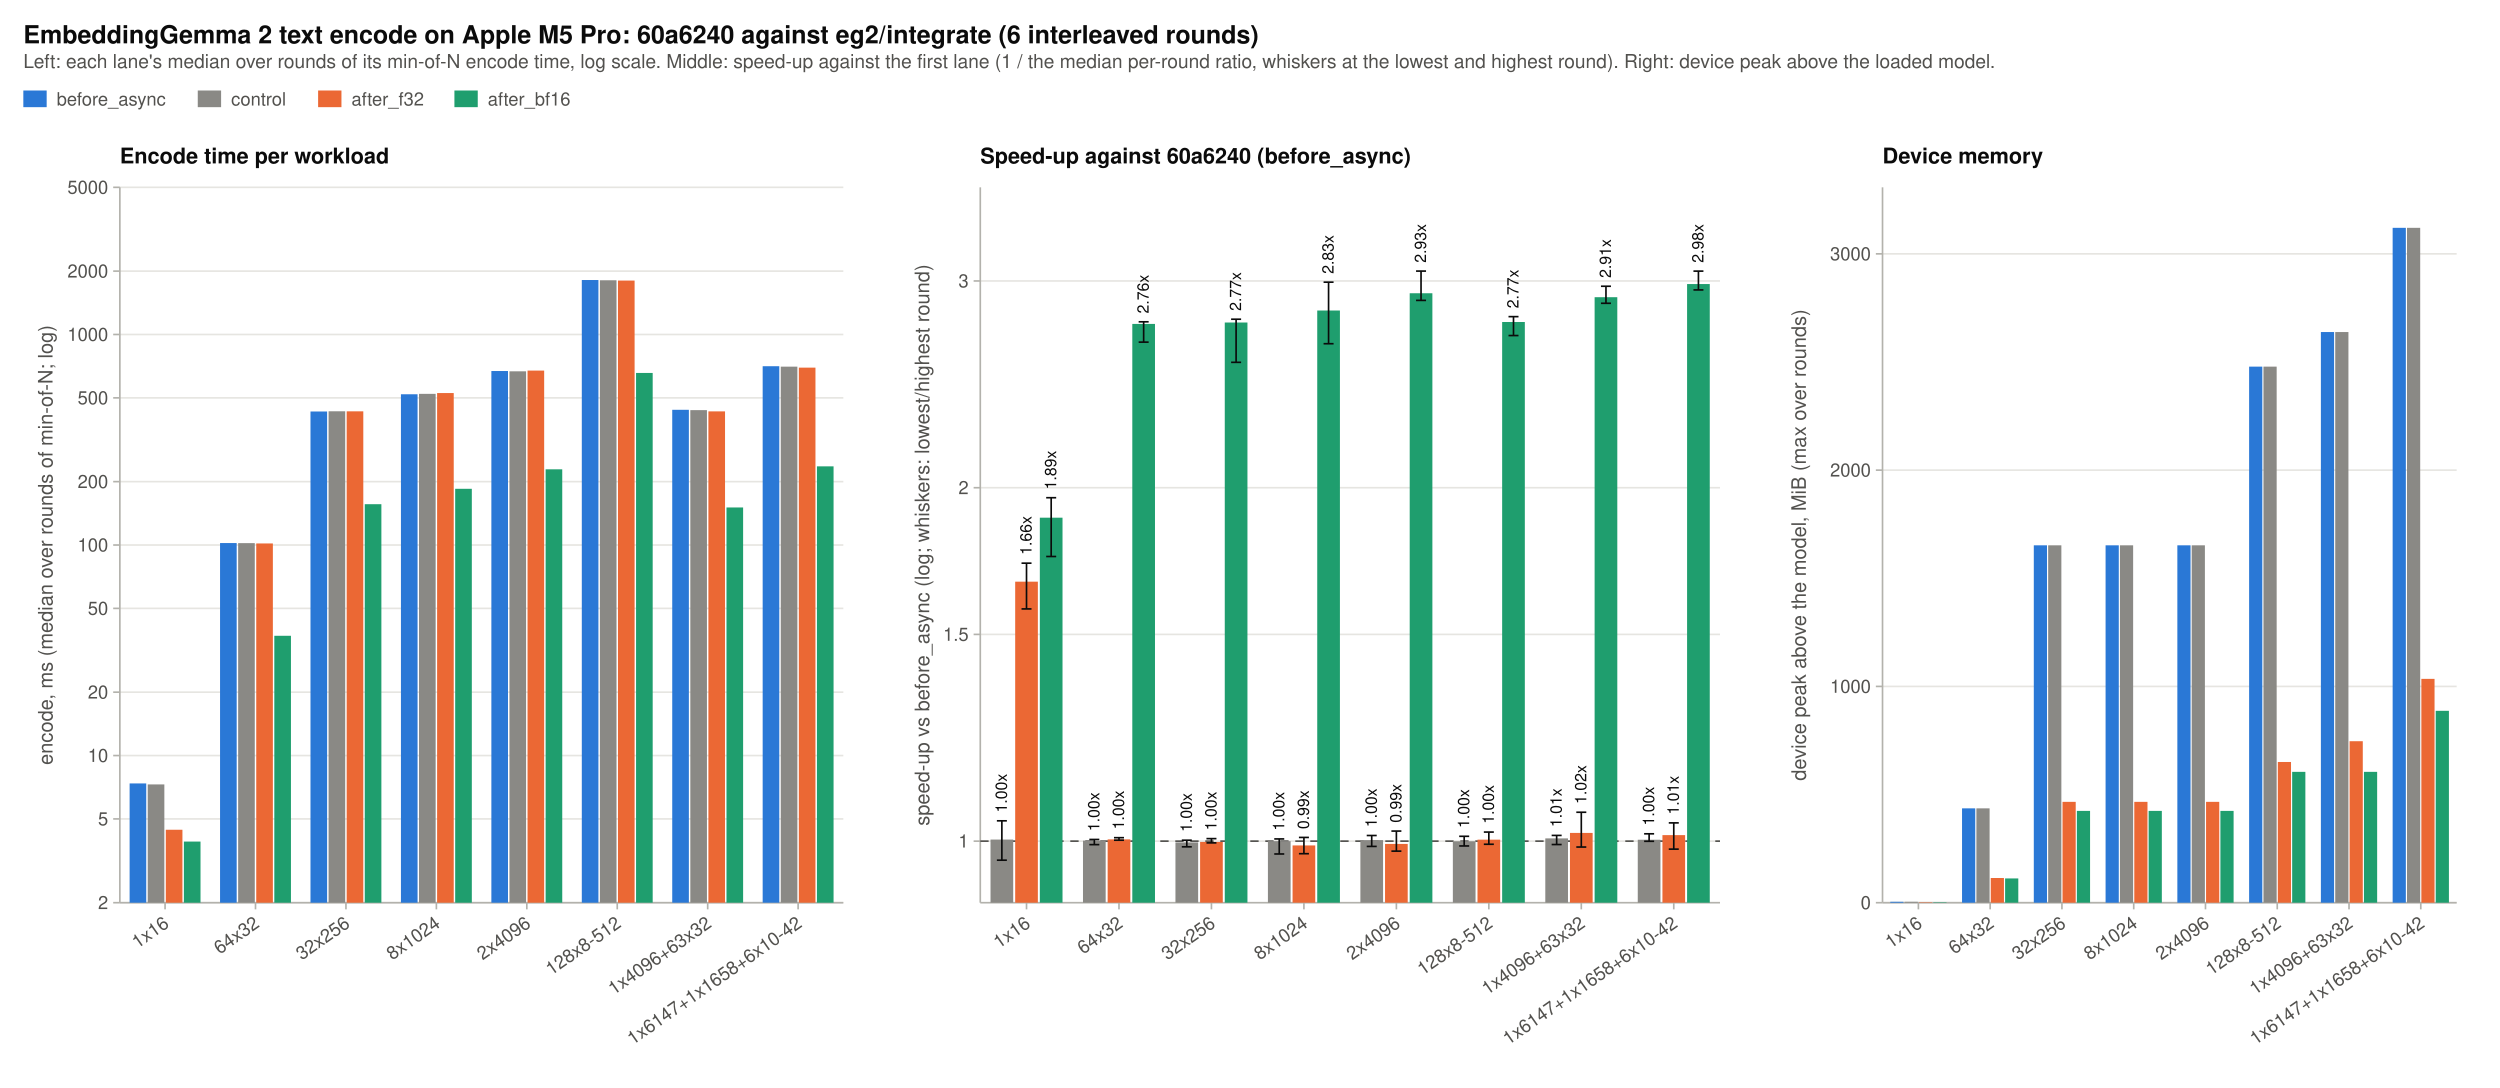
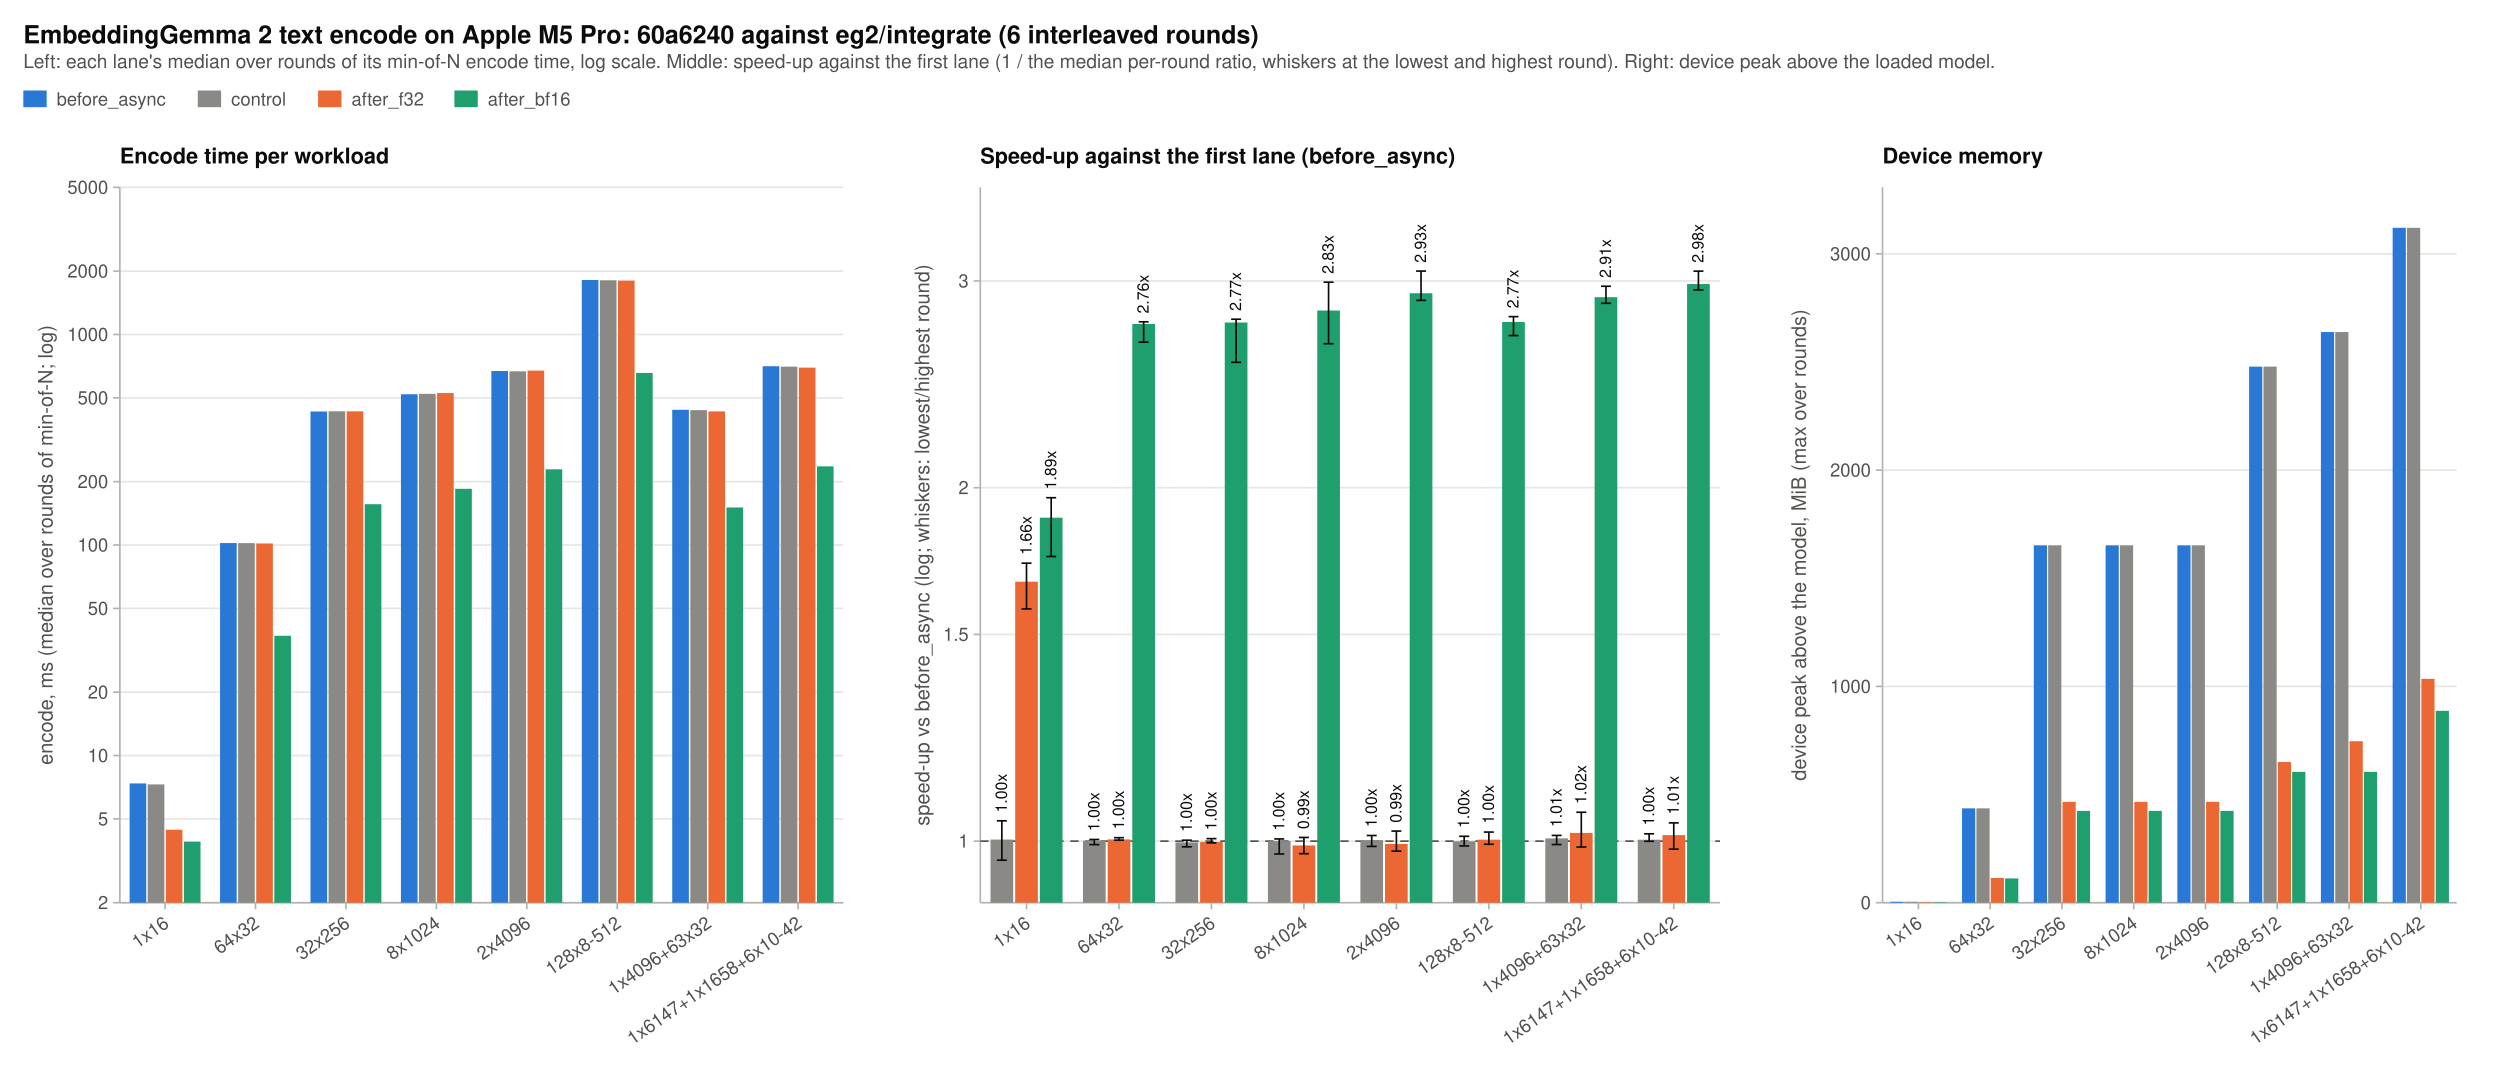
<svg xmlns="http://www.w3.org/2000/svg" width="1500" height="652.8" viewBox="0 0 1500 652.8" role="img">
  <style>
text{font-family:-apple-system,Helvetica,Arial,sans-serif}
.ink{fill:#0b0b0b}.mut{fill:#52514e}.dim{fill:#898781}.bold{font-weight:600}
.bg{fill:#fff}.grid{stroke:#e6e5e1;stroke-width:1}.axis{stroke:#b3b2ac;stroke-width:1}
.sk{stroke:#0b0b0b}.mk{stroke:#52514e}.edge{stroke:#fff}
@media (prefers-color-scheme:dark){.bg{fill:#1a1a19}.ink{fill:#f0efec}.mut{fill:#c3c2b7}.dim{fill:#8c8b84}
.grid{stroke:#2c2c2a}.axis{stroke:#55544f}.sk{stroke:#f0efec}.mk{stroke:#c3c2b7}.edge{stroke:#1a1a19}}
</style>
  <rect class="bg" width="100%" height="100%" />
  <text class="ink" x="14" y="26" font-size="15" font-weight="600">EmbeddingGemma 2 text encode on Apple M5 Pro: 60a6240 against eg2/integrate (6 interleaved rounds)</text>
  <text class="mut" x="14" y="40.8" font-size="11.5">Left: each lane's median over rounds of its min-of-N encode time, log scale. Middle: speed-up against the first lane (1 / the median per-round ratio, whiskers at the lowest and highest round). Right: device peak above the loaded model.</text>
  <rect class="key" x="14" y="54.3" width="14" height="10" fill="#2a78d6" />
  <text class="mut" x="34" y="63.3" font-size="11">before_async</text>
  <rect class="key" x="118.66" y="54.3" width="14" height="10" fill="#8a8985" />
  <text class="mut" x="138.66" y="63.3" font-size="11">control</text>
  <rect class="key" x="190.87" y="54.3" width="14" height="10" fill="#eb6834" />
  <text class="mut" x="210.87" y="63.3" font-size="11">after_f32</text>
  <rect class="key" x="272.65" y="54.3" width="14" height="10" fill="#1f9e6e" />
  <text class="mut" x="292.65" y="63.3" font-size="11">after_bf16</text>
  <g class="panel">
    <line class="grid" x1="71.91" y1="541.62" x2="506" y2="541.62" />
    <line class="axis" x1="67.91" y1="541.62" x2="71.91" y2="541.62" />
    <text class="mut" x="64.91" y="545.47" font-size="11" text-anchor="end">2</text>
    <line class="grid" x1="71.91" y1="491.35" x2="506" y2="491.35" />
    <line class="axis" x1="67.91" y1="491.35" x2="71.91" y2="491.35" />
    <text class="mut" x="64.91" y="495.2" font-size="11" text-anchor="end">5</text>
    <line class="grid" x1="71.91" y1="453.33" x2="506" y2="453.33" />
    <line class="axis" x1="67.91" y1="453.33" x2="71.91" y2="453.33" />
    <text class="mut" x="64.91" y="457.18" font-size="11" text-anchor="end">10</text>
    <line class="grid" x1="71.91" y1="415.3" x2="506" y2="415.3" />
    <line class="axis" x1="67.91" y1="415.3" x2="71.91" y2="415.3" />
    <text class="mut" x="64.91" y="419.15" font-size="11" text-anchor="end">20</text>
    <line class="grid" x1="71.91" y1="365.03" x2="506" y2="365.03" />
    <line class="axis" x1="67.91" y1="365.03" x2="71.91" y2="365.03" />
    <text class="mut" x="64.91" y="368.88" font-size="11" text-anchor="end">50</text>
    <line class="grid" x1="71.91" y1="327.01" x2="506" y2="327.01" />
    <line class="axis" x1="67.91" y1="327.01" x2="71.91" y2="327.01" />
    <text class="mut" x="64.91" y="330.86" font-size="11" text-anchor="end">100</text>
    <line class="grid" x1="71.91" y1="288.98" x2="506" y2="288.98" />
    <line class="axis" x1="67.91" y1="288.98" x2="71.91" y2="288.98" />
    <text class="mut" x="64.91" y="292.83" font-size="11" text-anchor="end">200</text>
    <line class="grid" x1="71.91" y1="238.72" x2="506" y2="238.72" />
    <line class="axis" x1="67.91" y1="238.72" x2="71.91" y2="238.72" />
    <text class="mut" x="64.91" y="242.57" font-size="11" text-anchor="end">500</text>
    <line class="grid" x1="71.91" y1="200.69" x2="506" y2="200.69" />
    <line class="axis" x1="67.91" y1="200.69" x2="71.91" y2="200.69" />
    <text class="mut" x="64.91" y="204.54" font-size="11" text-anchor="end">1000</text>
    <line class="grid" x1="71.91" y1="162.67" x2="506" y2="162.67" />
    <line class="axis" x1="67.91" y1="162.67" x2="71.91" y2="162.67" />
    <text class="mut" x="64.91" y="166.52" font-size="11" text-anchor="end">2000</text>
    <line class="grid" x1="71.91" y1="112.4" x2="506" y2="112.4" />
    <line class="axis" x1="67.91" y1="112.4" x2="71.91" y2="112.4" />
    <text class="mut" x="64.91" y="116.25" font-size="11" text-anchor="end">5000</text>
    <line class="axis" x1="99.04" y1="541.62" x2="99.04" y2="545.62" />
    <text class="mut" x="102.04" y="555.62" font-size="11" text-anchor="end" transform="rotate(-35 102.04 555.62)">1x16</text>
    <line class="axis" x1="153.3" y1="541.62" x2="153.3" y2="545.62" />
    <text class="mut" x="156.3" y="555.62" font-size="11" text-anchor="end" transform="rotate(-35 156.3 555.62)">64x32</text>
    <line class="axis" x1="207.57" y1="541.62" x2="207.57" y2="545.62" />
    <text class="mut" x="210.57" y="555.62" font-size="11" text-anchor="end" transform="rotate(-35 210.57 555.62)">32x256</text>
    <line class="axis" x1="261.83" y1="541.62" x2="261.83" y2="545.62" />
    <text class="mut" x="264.83" y="555.62" font-size="11" text-anchor="end" transform="rotate(-35 264.83 555.62)">8x1024</text>
    <line class="axis" x1="316.09" y1="541.62" x2="316.09" y2="545.62" />
    <text class="mut" x="319.09" y="555.62" font-size="11" text-anchor="end" transform="rotate(-35 319.09 555.62)">2x4096</text>
    <line class="axis" x1="370.35" y1="541.62" x2="370.35" y2="545.62" />
    <text class="mut" x="373.35" y="555.62" font-size="11" text-anchor="end" transform="rotate(-35 373.35 555.62)">128x8-512</text>
    <line class="axis" x1="424.61" y1="541.62" x2="424.61" y2="545.62" />
    <text class="mut" x="427.61" y="555.62" font-size="11" text-anchor="end" transform="rotate(-35 427.61 555.62)">1x4096+63x32</text>
    <line class="axis" x1="478.87" y1="541.62" x2="478.87" y2="545.62" />
    <text class="mut" x="481.87" y="555.62" font-size="11" text-anchor="end" transform="rotate(-35 481.87 555.62)">1x6147+1x1658+6x10-42</text>
    <line class="axis" x1="71.91" y1="541.62" x2="506" y2="541.62" />
    <line class="axis" x1="71.91" y1="112.4" x2="71.91" y2="541.62" />
    <text class="mut" x="31.52" y="327.01" font-size="12" text-anchor="middle" transform="rotate(-90 31.52 327.01)">encode, ms (median over rounds of min-of-N; log)</text>
    <text class="ink" x="71.91" y="98.06" font-size="13" font-weight="600">Encode time per workload</text>
    <rect x="77.77" y="470.06" width="9.98" height="71.56" class="bar" fill="#2a78d6" />
    <rect x="88.63" y="470.65" width="9.98" height="70.97" class="bar" fill="#8a8985" />
    <rect x="99.48" y="497.85" width="9.98" height="43.77" class="bar" fill="#eb6834" />
    <rect x="110.33" y="504.94" width="9.98" height="36.68" class="bar" fill="#1f9e6e" />
    <rect x="132.03" y="325.83" width="9.98" height="215.79" class="bar" fill="#2a78d6" />
    <rect x="142.89" y="325.88" width="9.98" height="215.74" class="bar" fill="#8a8985" />
    <rect x="153.74" y="326.07" width="9.98" height="215.55" class="bar" fill="#eb6834" />
    <rect x="164.59" y="381.47" width="9.98" height="160.15" class="bar" fill="#1f9e6e" />
    <rect x="186.29" y="246.9" width="9.98" height="294.72" class="bar" fill="#2a78d6" />
    <rect x="197.15" y="246.77" width="9.98" height="294.85" class="bar" fill="#8a8985" />
    <rect x="208" y="246.8" width="9.98" height="294.82" class="bar" fill="#eb6834" />
    <rect x="218.85" y="302.52" width="9.98" height="239.1" class="bar" fill="#1f9e6e" />
    <rect x="240.56" y="236.56" width="9.98" height="305.06" class="bar" fill="#2a78d6" />
    <rect x="251.41" y="236.31" width="9.98" height="305.31" class="bar" fill="#8a8985" />
    <rect x="262.26" y="235.83" width="9.98" height="305.79" class="bar" fill="#eb6834" />
    <rect x="273.11" y="293.28" width="9.98" height="248.34" class="bar" fill="#1f9e6e" />
    <rect x="294.82" y="222.61" width="9.98" height="319.01" class="bar" fill="#2a78d6" />
    <rect x="305.67" y="222.79" width="9.98" height="318.83" class="bar" fill="#8a8985" />
    <rect x="316.52" y="222.35" width="9.98" height="319.27" class="bar" fill="#eb6834" />
    <rect x="327.37" y="281.59" width="9.98" height="260.03" class="bar" fill="#1f9e6e" />
    <rect x="349.08" y="168.01" width="9.98" height="373.61" class="bar" fill="#2a78d6" />
    <rect x="359.93" y="168.16" width="9.98" height="373.46" class="bar" fill="#8a8985" />
    <rect x="370.78" y="168.34" width="9.98" height="373.28" class="bar" fill="#eb6834" />
    <rect x="381.63" y="223.77" width="9.98" height="317.85" class="bar" fill="#1f9e6e" />
    <rect x="403.34" y="245.88" width="9.98" height="295.74" class="bar" fill="#2a78d6" />
    <rect x="414.19" y="246.08" width="9.98" height="295.54" class="bar" fill="#8a8985" />
    <rect x="425.04" y="246.83" width="9.98" height="294.78" class="bar" fill="#eb6834" />
    <rect x="435.89" y="304.48" width="9.98" height="237.14" class="bar" fill="#1f9e6e" />
    <rect x="457.6" y="219.73" width="9.98" height="321.89" class="bar" fill="#2a78d6" />
    <rect x="468.45" y="219.99" width="9.98" height="321.63" class="bar" fill="#8a8985" />
    <rect x="479.3" y="220.58" width="9.98" height="321.04" class="bar" fill="#eb6834" />
    <rect x="490.16" y="279.81" width="9.98" height="261.81" class="bar" fill="#1f9e6e" />
  </g>
  <g class="panel">
    <line class="grid" x1="588.17" y1="504.69" x2="1032" y2="504.69" />
    <line class="axis" x1="584.17" y1="504.69" x2="588.17" y2="504.69" />
    <text class="mut" x="581.17" y="508.54" font-size="11" text-anchor="end">1</text>
    <line class="grid" x1="588.17" y1="380.64" x2="1032" y2="380.64" />
    <line class="axis" x1="584.17" y1="380.64" x2="588.17" y2="380.64" />
    <text class="mut" x="581.17" y="384.49" font-size="11" text-anchor="end">1.5</text>
    <line class="grid" x1="588.17" y1="292.63" x2="1032" y2="292.63" />
    <line class="axis" x1="584.17" y1="292.63" x2="588.17" y2="292.63" />
    <text class="mut" x="581.17" y="296.48" font-size="11" text-anchor="end">2</text>
    <line class="grid" x1="588.17" y1="168.58" x2="1032" y2="168.58" />
    <line class="axis" x1="584.17" y1="168.58" x2="588.17" y2="168.58" />
    <text class="mut" x="581.17" y="172.43" font-size="11" text-anchor="end">3</text>
    <line class="axis" x1="615.91" y1="541.62" x2="615.91" y2="545.62" />
    <text class="mut" x="618.91" y="555.62" font-size="11" text-anchor="end" transform="rotate(-35 618.91 555.62)">1x16</text>
    <line class="axis" x1="671.39" y1="541.62" x2="671.39" y2="545.62" />
    <text class="mut" x="674.39" y="555.62" font-size="11" text-anchor="end" transform="rotate(-35 674.39 555.62)">64x32</text>
    <line class="axis" x1="726.87" y1="541.62" x2="726.87" y2="545.62" />
    <text class="mut" x="729.87" y="555.62" font-size="11" text-anchor="end" transform="rotate(-35 729.87 555.62)">32x256</text>
    <line class="axis" x1="782.35" y1="541.62" x2="782.35" y2="545.62" />
    <text class="mut" x="785.35" y="555.62" font-size="11" text-anchor="end" transform="rotate(-35 785.35 555.62)">8x1024</text>
    <line class="axis" x1="837.83" y1="541.62" x2="837.83" y2="545.62" />
    <text class="mut" x="840.83" y="555.62" font-size="11" text-anchor="end" transform="rotate(-35 840.83 555.62)">2x4096</text>
    <line class="axis" x1="893.3" y1="541.62" x2="893.3" y2="545.62" />
    <text class="mut" x="896.3" y="555.62" font-size="11" text-anchor="end" transform="rotate(-35 896.3 555.62)">128x8-512</text>
    <line class="axis" x1="948.78" y1="541.62" x2="948.78" y2="545.62" />
    <text class="mut" x="951.78" y="555.62" font-size="11" text-anchor="end" transform="rotate(-35 951.78 555.62)">1x4096+63x32</text>
    <line class="axis" x1="1004.26" y1="541.62" x2="1004.26" y2="545.62" />
    <text class="mut" x="1007.26" y="555.62" font-size="11" text-anchor="end" transform="rotate(-35 1007.26 555.62)">1x6147+1x1658+6x10-42</text>
    <line class="axis" x1="588.17" y1="541.62" x2="1032" y2="541.62" />
    <line class="axis" x1="588.17" y1="112.4" x2="588.17" y2="541.62" />
    <text class="mut" x="557.52" y="327.01" font-size="12" text-anchor="middle" transform="rotate(-90 557.52 327.01)">speed-up vs before_async (log; whiskers: lowest/highest round)</text>
-     <text class="ink" x="588.17" y="98.06" font-size="13" font-weight="600">Speed-up against 60a6240 (before_async)</text>
+     <text class="ink" x="588.17" y="98.06" font-size="13" font-weight="600">Speed-up against the first lane (before_async)</text>
    <line x1="588.17" y1="504.69" x2="1032" y2="504.69" class="ref mk" stroke-width="1" stroke-dasharray="5 4" />
    <rect x="594.31" y="503.74" width="13.61" height="37.88" class="bar" fill="#8a8985" />
    <g class="whisker sk" stroke-width="1">
      <line x1="601.12" y1="516.11" x2="601.12" y2="492.49" />
      <line x1="598.12" y1="516.11" x2="604.12" y2="516.11" />
      <line x1="598.12" y1="492.49" x2="604.12" y2="492.49" />
    </g>
    <text class="ink" x="604.12" y="487.49" font-size="9.5" transform="rotate(-90 604.12 487.49)">1.00x</text>
    <rect x="609.11" y="349" width="13.61" height="192.62" class="bar" fill="#eb6834" />
    <g class="whisker sk" stroke-width="1">
      <line x1="615.91" y1="365.35" x2="615.91" y2="337.9" />
      <line x1="612.91" y1="365.35" x2="618.91" y2="365.35" />
      <line x1="612.91" y1="337.9" x2="618.91" y2="337.9" />
    </g>
    <text class="ink" x="618.91" y="332.9" font-size="9.5" transform="rotate(-90 618.91 332.9)">1.66x</text>
    <rect x="623.9" y="310.61" width="13.61" height="231.01" class="bar" fill="#1f9e6e" />
    <g class="whisker sk" stroke-width="1">
      <line x1="630.71" y1="333.9" x2="630.71" y2="298.63" />
      <line x1="627.71" y1="333.9" x2="633.71" y2="333.9" />
      <line x1="627.71" y1="298.63" x2="633.71" y2="298.63" />
    </g>
    <text class="ink" x="633.71" y="293.63" font-size="9.5" transform="rotate(-90 633.71 293.63)">1.89x</text>
    <rect x="649.79" y="504.39" width="13.61" height="37.23" class="bar" fill="#8a8985" />
    <g class="whisker sk" stroke-width="1">
      <line x1="656.6" y1="506.78" x2="656.6" y2="503.68" />
      <line x1="653.6" y1="506.78" x2="659.6" y2="506.78" />
      <line x1="653.6" y1="503.68" x2="659.6" y2="503.68" />
    </g>
    <text class="ink" x="659.6" y="498.68" font-size="9.5" transform="rotate(-90 659.6 498.68)">1.00x</text>
    <rect x="664.59" y="503.63" width="13.61" height="37.99" class="bar" fill="#eb6834" />
    <g class="whisker sk" stroke-width="1">
      <line x1="671.39" y1="504.13" x2="671.39" y2="502.61" />
      <line x1="668.39" y1="504.13" x2="674.39" y2="504.13" />
      <line x1="668.39" y1="502.61" x2="674.39" y2="502.61" />
    </g>
    <text class="ink" x="674.39" y="497.61" font-size="9.5" transform="rotate(-90 674.39 497.61)">1.00x</text>
    <rect x="679.38" y="194.35" width="13.61" height="347.27" class="bar" fill="#1f9e6e" />
    <g class="whisker sk" stroke-width="1">
      <line x1="686.19" y1="205.28" x2="686.19" y2="193.08" />
      <line x1="683.19" y1="205.28" x2="689.19" y2="205.28" />
      <line x1="683.19" y1="193.08" x2="689.19" y2="193.08" />
    </g>
    <text class="ink" x="689.19" y="188.08" font-size="9.5" transform="rotate(-90 689.19 188.08)">2.76x</text>
    <rect x="705.27" y="505.45" width="13.61" height="36.17" class="bar" fill="#8a8985" />
    <g class="whisker sk" stroke-width="1">
      <line x1="712.08" y1="508.09" x2="712.08" y2="504.12" />
      <line x1="709.08" y1="508.09" x2="715.08" y2="508.09" />
      <line x1="709.08" y1="504.12" x2="715.08" y2="504.12" />
    </g>
    <text class="ink" x="715.08" y="499.12" font-size="9.5" transform="rotate(-90 715.08 499.12)">1.00x</text>
    <rect x="720.06" y="505.17" width="13.61" height="36.44" class="bar" fill="#eb6834" />
    <g class="whisker sk" stroke-width="1">
      <line x1="726.87" y1="505.73" x2="726.87" y2="503.17" />
      <line x1="723.87" y1="505.73" x2="729.87" y2="505.73" />
      <line x1="723.87" y1="503.17" x2="729.87" y2="503.17" />
    </g>
    <text class="ink" x="729.87" y="498.17" font-size="9.5" transform="rotate(-90 729.87 498.17)">1.00x</text>
    <rect x="734.86" y="193.51" width="13.61" height="348.11" class="bar" fill="#1f9e6e" />
    <g class="whisker sk" stroke-width="1">
      <line x1="741.66" y1="217.4" x2="741.66" y2="191.53" />
      <line x1="738.66" y1="217.4" x2="744.66" y2="217.4" />
      <line x1="738.66" y1="191.53" x2="744.66" y2="191.53" />
    </g>
    <text class="ink" x="744.66" y="186.53" font-size="9.5" transform="rotate(-90 744.66 186.53)">2.77x</text>
    <rect x="760.75" y="504.69" width="13.61" height="36.93" class="bar" fill="#8a8985" />
    <g class="whisker sk" stroke-width="1">
      <line x1="767.55" y1="512.39" x2="767.55" y2="503.36" />
      <line x1="764.55" y1="512.39" x2="770.55" y2="512.39" />
      <line x1="764.55" y1="503.36" x2="770.55" y2="503.36" />
    </g>
    <text class="ink" x="770.55" y="498.36" font-size="9.5" transform="rotate(-90 770.55 498.36)">1.00x</text>
    <rect x="775.54" y="507.26" width="13.61" height="34.36" class="bar" fill="#eb6834" />
    <g class="whisker sk" stroke-width="1">
      <line x1="782.35" y1="512.22" x2="782.35" y2="502.46" />
      <line x1="779.35" y1="512.22" x2="785.35" y2="512.22" />
      <line x1="779.35" y1="502.46" x2="785.35" y2="502.46" />
    </g>
    <text class="ink" x="785.35" y="497.46" font-size="9.5" transform="rotate(-90 785.35 497.46)">0.99x</text>
    <rect x="790.34" y="186.31" width="13.61" height="355.3" class="bar" fill="#1f9e6e" />
    <g class="whisker sk" stroke-width="1">
      <line x1="797.14" y1="206.23" x2="797.14" y2="169.3" />
      <line x1="794.14" y1="206.23" x2="800.14" y2="206.23" />
      <line x1="794.14" y1="169.3" x2="800.14" y2="169.3" />
    </g>
    <text class="ink" x="800.14" y="164.3" font-size="9.5" transform="rotate(-90 800.14 164.3)">2.83x</text>
    <rect x="816.23" y="504.07" width="13.61" height="37.55" class="bar" fill="#8a8985" />
    <g class="whisker sk" stroke-width="1">
      <line x1="823.03" y1="507.85" x2="823.03" y2="501.3" />
      <line x1="820.03" y1="507.85" x2="826.03" y2="507.85" />
      <line x1="820.03" y1="501.3" x2="826.03" y2="501.3" />
    </g>
    <text class="ink" x="826.03" y="496.3" font-size="9.5" transform="rotate(-90 826.03 496.3)">1.00x</text>
    <rect x="831.02" y="506.35" width="13.61" height="35.27" class="bar" fill="#eb6834" />
    <g class="whisker sk" stroke-width="1">
      <line x1="837.83" y1="510.68" x2="837.83" y2="498.64" />
      <line x1="834.83" y1="510.68" x2="840.83" y2="510.68" />
      <line x1="834.83" y1="498.64" x2="840.83" y2="498.64" />
    </g>
    <text class="ink" x="840.83" y="493.64" font-size="9.5" transform="rotate(-90 840.83 493.64)">0.99x</text>
    <rect x="845.82" y="175.95" width="13.61" height="365.67" class="bar" fill="#1f9e6e" />
    <g class="whisker sk" stroke-width="1">
      <line x1="852.62" y1="180.23" x2="852.62" y2="162.65" />
      <line x1="849.62" y1="180.23" x2="855.62" y2="180.23" />
      <line x1="849.62" y1="162.65" x2="855.62" y2="162.65" />
    </g>
    <text class="ink" x="855.62" y="157.65" font-size="9.5" transform="rotate(-90 855.62 157.65)">2.93x</text>
    <rect x="871.71" y="504.76" width="13.61" height="36.86" class="bar" fill="#8a8985" />
    <g class="whisker sk" stroke-width="1">
      <line x1="878.51" y1="507.58" x2="878.51" y2="501.78" />
      <line x1="875.51" y1="507.58" x2="881.51" y2="507.58" />
      <line x1="875.51" y1="501.78" x2="881.51" y2="501.78" />
    </g>
    <text class="ink" x="881.51" y="496.78" font-size="9.5" transform="rotate(-90 881.51 496.78)">1.00x</text>
    <rect x="886.5" y="503.79" width="13.61" height="37.83" class="bar" fill="#eb6834" />
    <g class="whisker sk" stroke-width="1">
      <line x1="893.3" y1="506.56" x2="893.3" y2="499.24" />
      <line x1="890.3" y1="506.56" x2="896.3" y2="506.56" />
      <line x1="890.3" y1="499.24" x2="896.3" y2="499.24" />
    </g>
    <text class="ink" x="896.3" y="494.24" font-size="9.5" transform="rotate(-90 896.3 494.24)">1.00x</text>
    <rect x="901.29" y="193.2" width="13.61" height="348.42" class="bar" fill="#1f9e6e" />
    <g class="whisker sk" stroke-width="1">
      <line x1="908.1" y1="201.33" x2="908.1" y2="189.98" />
      <line x1="905.1" y1="201.33" x2="911.1" y2="201.33" />
      <line x1="905.1" y1="189.98" x2="911.1" y2="189.98" />
    </g>
    <text class="ink" x="911.1" y="184.98" font-size="9.5" transform="rotate(-90 911.1 184.98)">2.77x</text>
    <rect x="927.18" y="503.03" width="13.61" height="38.59" class="bar" fill="#8a8985" />
    <g class="whisker sk" stroke-width="1">
      <line x1="933.99" y1="506.72" x2="933.99" y2="501.25" />
      <line x1="930.99" y1="506.72" x2="936.99" y2="506.72" />
      <line x1="930.99" y1="501.25" x2="936.99" y2="501.25" />
    </g>
    <text class="ink" x="936.99" y="496.25" font-size="9.5" transform="rotate(-90 936.99 496.25)">1.01x</text>
    <rect x="941.98" y="499.75" width="13.61" height="41.87" class="bar" fill="#eb6834" />
    <g class="whisker sk" stroke-width="1">
      <line x1="948.78" y1="508.22" x2="948.78" y2="487.35" />
      <line x1="945.78" y1="508.22" x2="951.78" y2="508.22" />
      <line x1="945.78" y1="487.35" x2="951.78" y2="487.35" />
    </g>
    <text class="ink" x="951.78" y="482.35" font-size="9.5" transform="rotate(-90 951.78 482.35)">1.02x</text>
    <rect x="956.77" y="178.32" width="13.61" height="363.3" class="bar" fill="#1f9e6e" />
    <g class="whisker sk" stroke-width="1">
      <line x1="963.58" y1="181.97" x2="963.58" y2="171.75" />
      <line x1="960.58" y1="181.97" x2="966.58" y2="181.97" />
      <line x1="960.58" y1="171.75" x2="966.58" y2="171.75" />
    </g>
    <text class="ink" x="966.58" y="166.75" font-size="9.5" transform="rotate(-90 966.58 166.75)">2.91x</text>
    <rect x="982.66" y="503.84" width="13.61" height="37.78" class="bar" fill="#8a8985" />
    <g class="whisker sk" stroke-width="1">
      <line x1="989.47" y1="504.77" x2="989.47" y2="500.28" />
      <line x1="986.47" y1="504.77" x2="992.47" y2="504.77" />
      <line x1="986.47" y1="500.28" x2="992.47" y2="500.28" />
    </g>
    <text class="ink" x="992.47" y="495.28" font-size="9.5" transform="rotate(-90 992.47 495.28)">1.00x</text>
    <rect x="997.46" y="501.07" width="13.61" height="40.55" class="bar" fill="#eb6834" />
    <g class="whisker sk" stroke-width="1">
      <line x1="1004.26" y1="509.48" x2="1004.26" y2="493.73" />
      <line x1="1001.26" y1="509.48" x2="1007.26" y2="509.48" />
      <line x1="1001.26" y1="493.73" x2="1007.26" y2="493.73" />
    </g>
    <text class="ink" x="1007.26" y="488.73" font-size="9.5" transform="rotate(-90 1007.26 488.73)">1.01x</text>
    <rect x="1012.25" y="170.43" width="13.61" height="371.19" class="bar" fill="#1f9e6e" />
    <g class="whisker sk" stroke-width="1">
      <line x1="1019.06" y1="173.95" x2="1019.06" y2="162.67" />
      <line x1="1016.06" y1="173.95" x2="1022.06" y2="173.95" />
      <line x1="1016.06" y1="162.67" x2="1022.06" y2="162.67" />
    </g>
    <text class="ink" x="1022.06" y="157.67" font-size="9.5" transform="rotate(-90 1022.06 157.67)">2.98x</text>
  </g>
  <g class="panel">
    <line class="grid" x1="1129.51" y1="541.62" x2="1474" y2="541.62" />
    <line class="axis" x1="1125.51" y1="541.62" x2="1129.51" y2="541.62" />
    <text class="mut" x="1122.51" y="545.47" font-size="11" text-anchor="end">0</text>
    <line class="grid" x1="1129.51" y1="411.85" x2="1474" y2="411.85" />
    <line class="axis" x1="1125.51" y1="411.85" x2="1129.51" y2="411.85" />
    <text class="mut" x="1122.51" y="415.7" font-size="11" text-anchor="end">1000</text>
    <line class="grid" x1="1129.51" y1="282.08" x2="1474" y2="282.08" />
    <line class="axis" x1="1125.51" y1="282.08" x2="1129.51" y2="282.08" />
    <text class="mut" x="1122.51" y="285.93" font-size="11" text-anchor="end">2000</text>
    <line class="grid" x1="1129.51" y1="152.31" x2="1474" y2="152.31" />
    <line class="axis" x1="1125.51" y1="152.31" x2="1129.51" y2="152.31" />
    <text class="mut" x="1122.51" y="156.16" font-size="11" text-anchor="end">3000</text>
    <line class="axis" x1="1151.04" y1="541.62" x2="1151.04" y2="545.62" />
    <text class="mut" x="1154.04" y="555.62" font-size="11" text-anchor="end" transform="rotate(-35 1154.04 555.62)">1x16</text>
    <line class="axis" x1="1194.1" y1="541.62" x2="1194.1" y2="545.62" />
    <text class="mut" x="1197.1" y="555.62" font-size="11" text-anchor="end" transform="rotate(-35 1197.1 555.62)">64x32</text>
    <line class="axis" x1="1237.16" y1="541.62" x2="1237.16" y2="545.62" />
    <text class="mut" x="1240.16" y="555.62" font-size="11" text-anchor="end" transform="rotate(-35 1240.16 555.62)">32x256</text>
    <line class="axis" x1="1280.23" y1="541.62" x2="1280.23" y2="545.62" />
    <text class="mut" x="1283.23" y="555.62" font-size="11" text-anchor="end" transform="rotate(-35 1283.23 555.62)">8x1024</text>
    <line class="axis" x1="1323.29" y1="541.62" x2="1323.29" y2="545.62" />
    <text class="mut" x="1326.29" y="555.62" font-size="11" text-anchor="end" transform="rotate(-35 1326.29 555.62)">2x4096</text>
    <line class="axis" x1="1366.35" y1="541.62" x2="1366.35" y2="545.62" />
    <text class="mut" x="1369.35" y="555.62" font-size="11" text-anchor="end" transform="rotate(-35 1369.35 555.62)">128x8-512</text>
    <line class="axis" x1="1409.41" y1="541.62" x2="1409.41" y2="545.62" />
    <text class="mut" x="1412.41" y="555.62" font-size="11" text-anchor="end" transform="rotate(-35 1412.41 555.62)">1x4096+63x32</text>
    <line class="axis" x1="1452.47" y1="541.62" x2="1452.47" y2="545.62" />
    <text class="mut" x="1455.47" y="555.62" font-size="11" text-anchor="end" transform="rotate(-35 1455.47 555.62)">1x6147+1x1658+6x10-42</text>
    <line class="axis" x1="1129.51" y1="541.62" x2="1474" y2="541.62" />
    <line class="axis" x1="1129.51" y1="112.4" x2="1129.51" y2="541.62" />
    <text class="mut" x="1083.52" y="327.01" font-size="12" text-anchor="middle" transform="rotate(-90 1083.52 327.01)">device peak above the model, MiB (max over rounds)</text>
    <text class="ink" x="1129.51" y="98.06" font-size="13" font-weight="600">Device memory</text>
    <rect x="1134.16" y="541.07" width="7.92" height="0.55" class="bar" fill="#2a78d6" />
    <rect x="1142.77" y="541.07" width="7.92" height="0.55" class="bar" fill="#8a8985" />
    <rect x="1151.39" y="541.36" width="7.92" height="0.26" class="bar" fill="#eb6834" />
    <rect x="1160" y="541.36" width="7.92" height="0.26" class="bar" fill="#1f9e6e" />
    <rect x="1177.22" y="485.01" width="7.92" height="56.61" class="bar" fill="#2a78d6" />
    <rect x="1185.84" y="485.01" width="7.92" height="56.61" class="bar" fill="#8a8985" />
    <rect x="1194.45" y="526.8" width="7.92" height="14.82" class="bar" fill="#eb6834" />
    <rect x="1203.06" y="527.06" width="7.92" height="14.56" class="bar" fill="#1f9e6e" />
    <rect x="1220.28" y="327.19" width="7.92" height="214.43" class="bar" fill="#2a78d6" />
    <rect x="1228.9" y="327.19" width="7.92" height="214.43" class="bar" fill="#8a8985" />
    <rect x="1237.51" y="481.11" width="7.92" height="60.51" class="bar" fill="#eb6834" />
    <rect x="1246.12" y="486.54" width="7.92" height="55.07" class="bar" fill="#1f9e6e" />
    <rect x="1263.35" y="327.19" width="7.92" height="214.43" class="bar" fill="#2a78d6" />
    <rect x="1271.96" y="327.19" width="7.92" height="214.43" class="bar" fill="#8a8985" />
    <rect x="1280.57" y="481.11" width="7.92" height="60.51" class="bar" fill="#eb6834" />
    <rect x="1289.18" y="486.54" width="7.92" height="55.07" class="bar" fill="#1f9e6e" />
    <rect x="1306.41" y="327.19" width="7.92" height="214.43" class="bar" fill="#2a78d6" />
    <rect x="1315.02" y="327.19" width="7.92" height="214.43" class="bar" fill="#8a8985" />
    <rect x="1323.63" y="481.11" width="7.92" height="60.51" class="bar" fill="#eb6834" />
    <rect x="1332.24" y="486.54" width="7.92" height="55.07" class="bar" fill="#1f9e6e" />
    <rect x="1349.47" y="219.98" width="7.92" height="321.64" class="bar" fill="#2a78d6" />
    <rect x="1358.08" y="219.98" width="7.92" height="321.64" class="bar" fill="#8a8985" />
    <rect x="1366.69" y="457.19" width="7.92" height="84.43" class="bar" fill="#eb6834" />
    <rect x="1375.3" y="463.11" width="7.92" height="78.51" class="bar" fill="#1f9e6e" />
    <rect x="1392.53" y="199.22" width="7.92" height="342.4" class="bar" fill="#2a78d6" />
    <rect x="1401.14" y="199.22" width="7.92" height="342.4" class="bar" fill="#8a8985" />
    <rect x="1409.75" y="444.73" width="7.92" height="96.89" class="bar" fill="#eb6834" />
    <rect x="1418.37" y="463.11" width="7.92" height="78.51" class="bar" fill="#1f9e6e" />
    <rect x="1435.59" y="136.7" width="7.92" height="404.92" class="bar" fill="#2a78d6" />
    <rect x="1444.2" y="136.7" width="7.92" height="404.92" class="bar" fill="#8a8985" />
    <rect x="1452.81" y="407.32" width="7.92" height="134.3" class="bar" fill="#eb6834" />
    <rect x="1461.43" y="426.49" width="7.92" height="115.13" class="bar" fill="#1f9e6e" />
  </g>
</svg>
